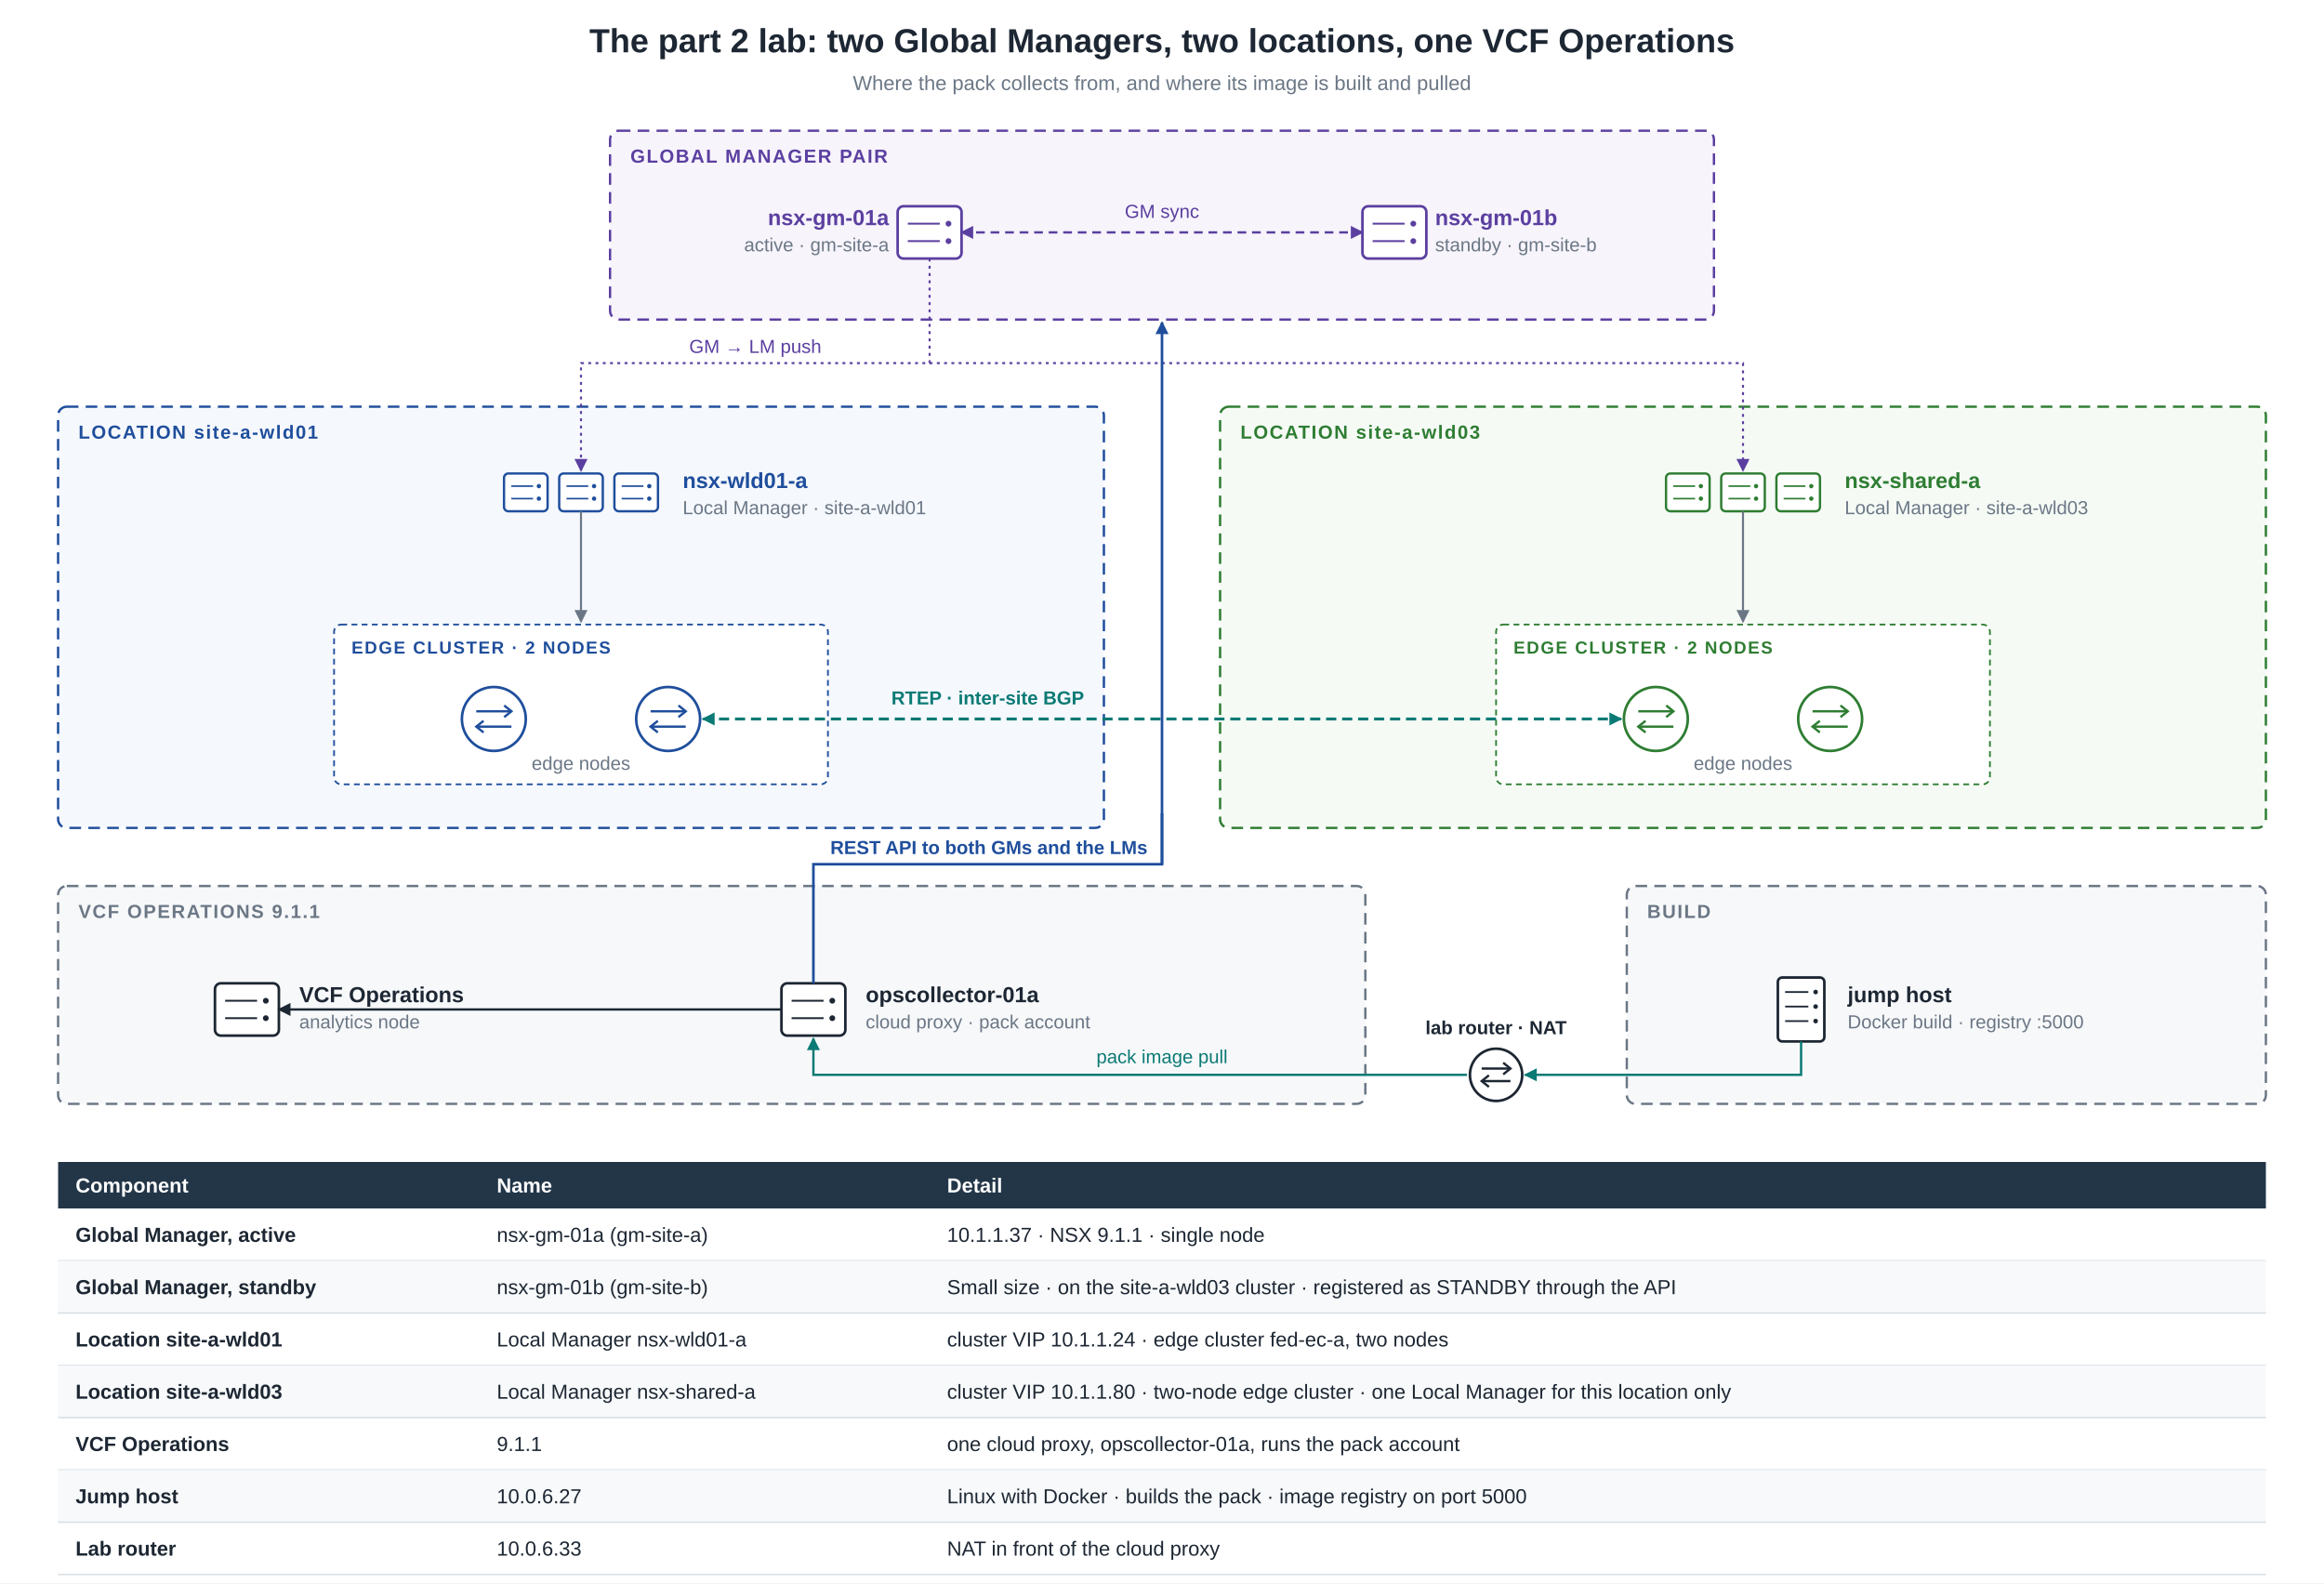
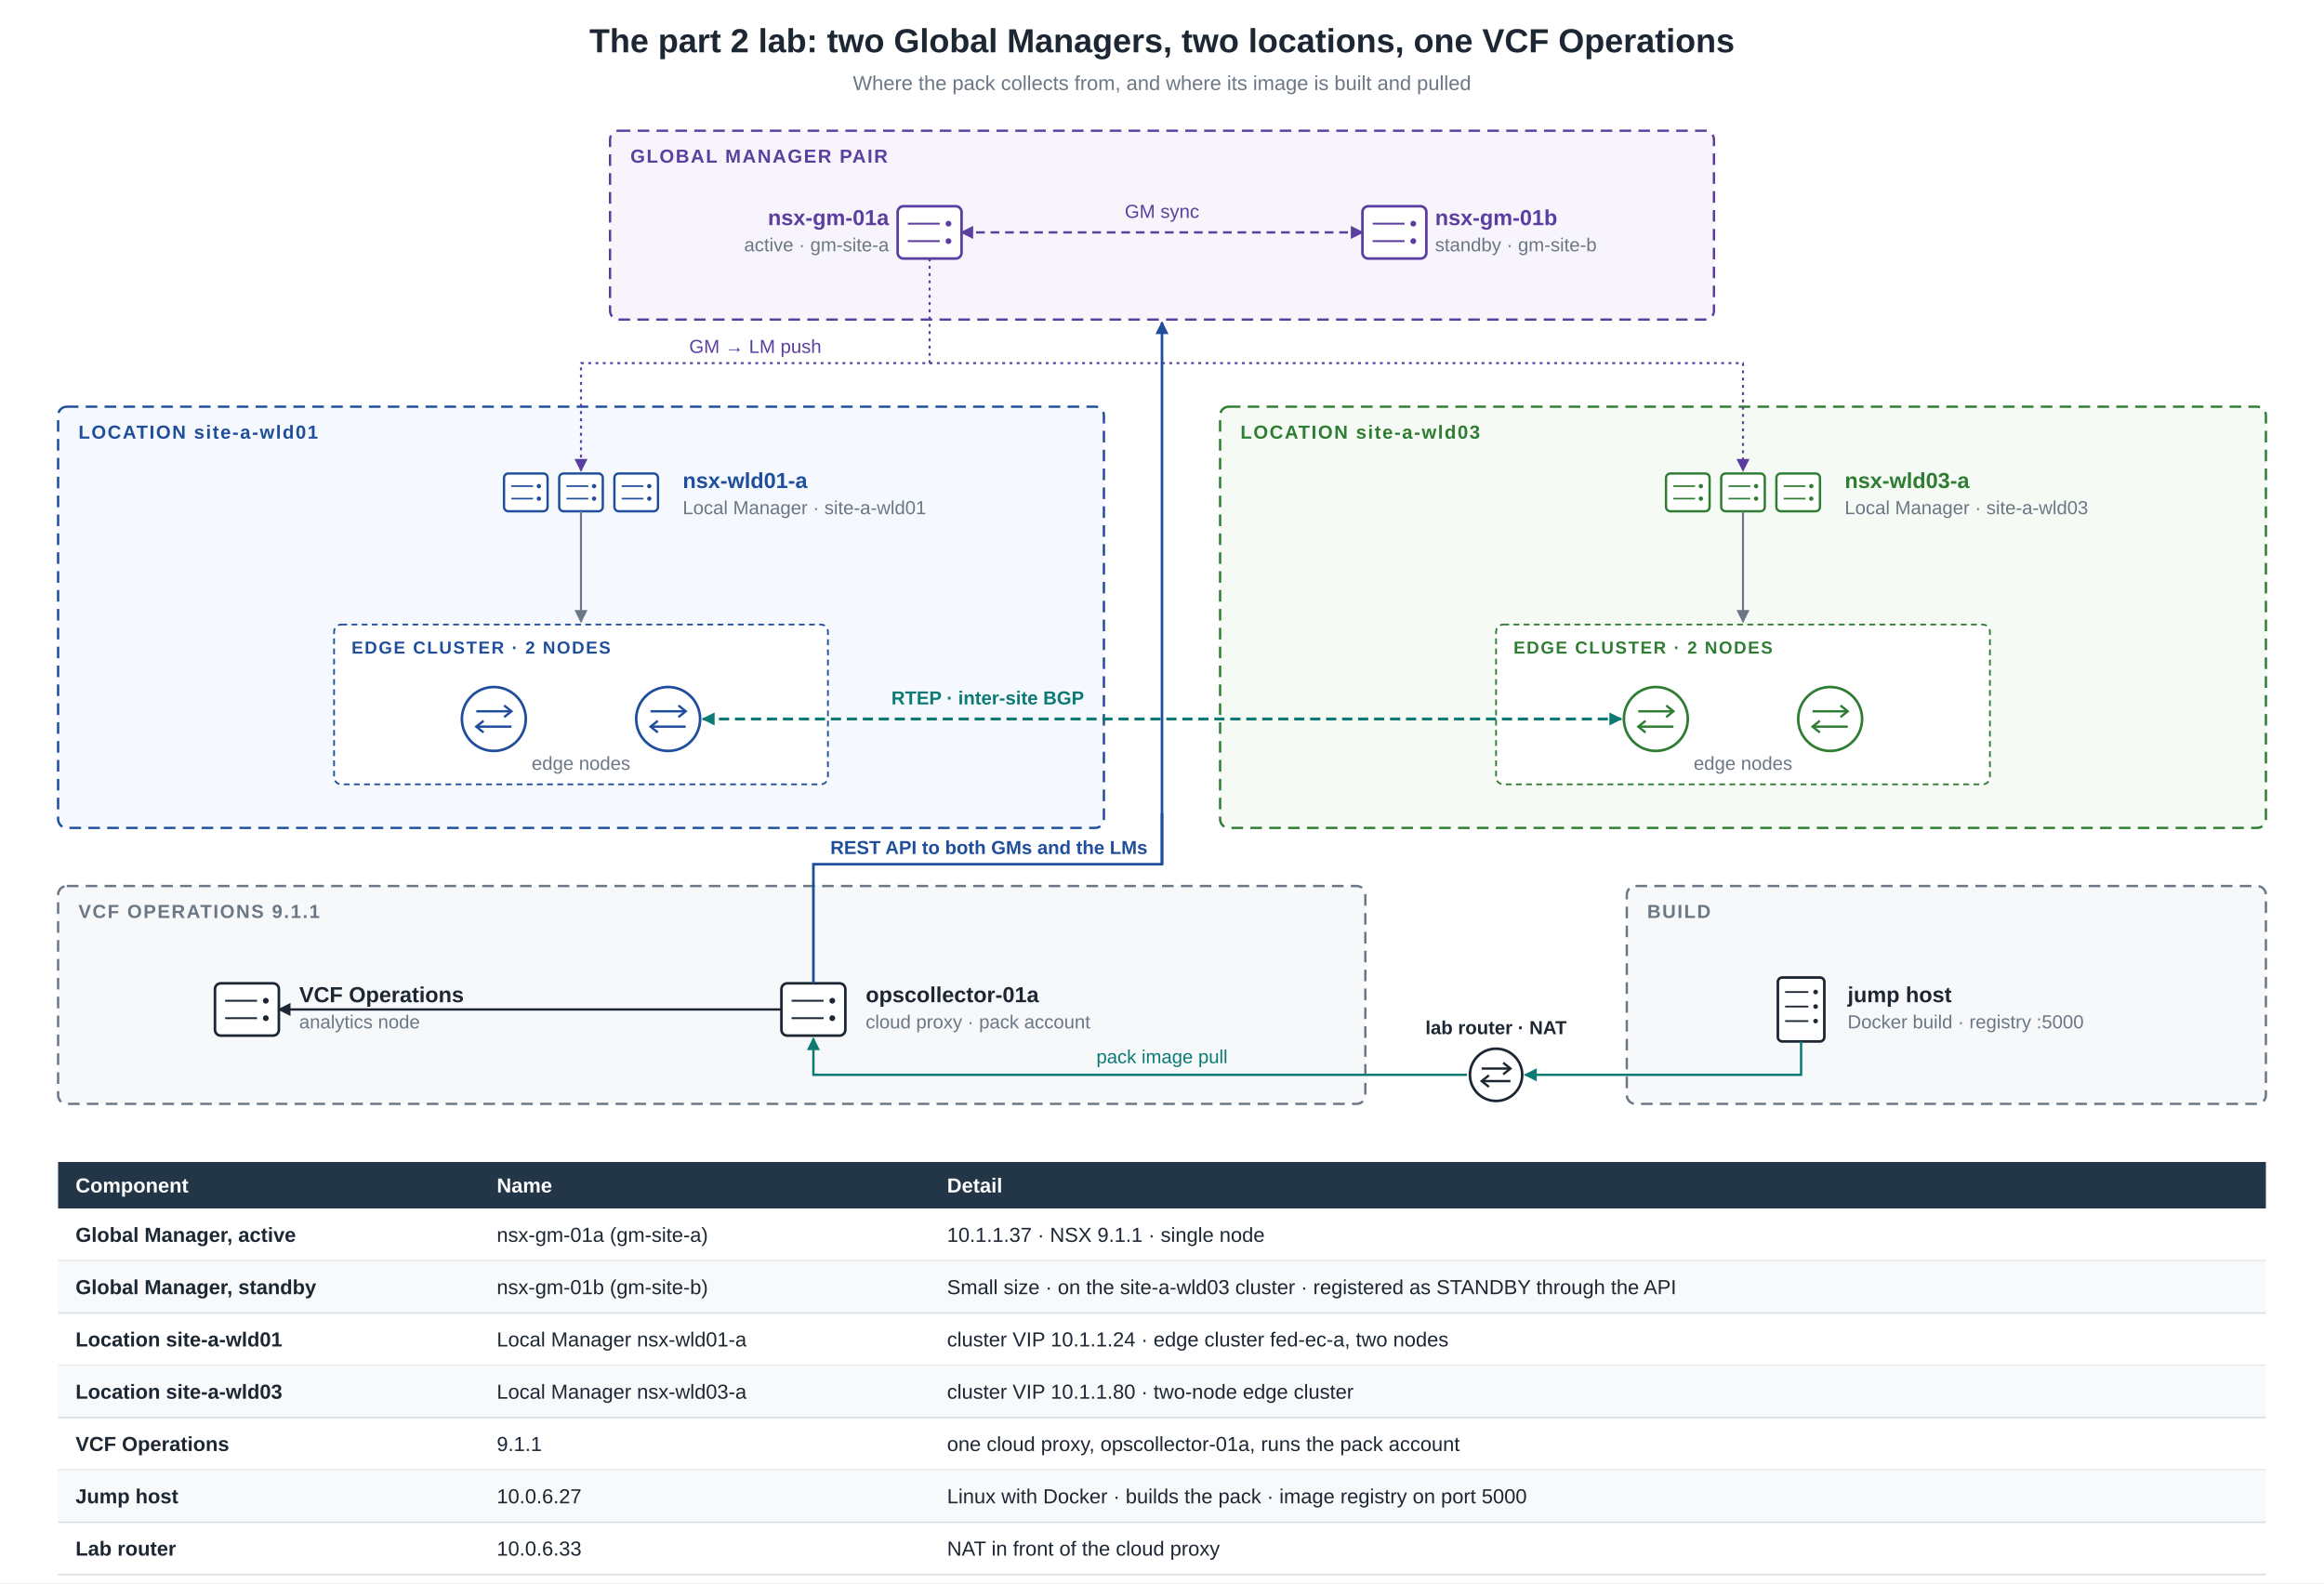
<svg xmlns="http://www.w3.org/2000/svg" width="1600" height="1090" viewBox="0 0 1600 1090" font-family="Arial, Helvetica, sans-serif" font-size="13" fill="#1d2733">
  <rect width="1600" height="1090" fill="#ffffff" />
  <defs>
    <marker id="ma" markerUnits="userSpaceOnUse" markerWidth="9" markerHeight="9" refX="8" refY="4.5" orient="auto">
      <path d="M0,0 L9,4.5 L0,9 z" fill="#1d2733" />
    </marker>
    <marker id="sa" markerUnits="userSpaceOnUse" markerWidth="9" markerHeight="9" refX="1" refY="4.5" orient="auto">
      <path d="M9,0 L0,4.5 L9,9 z" fill="#1d2733" />
    </marker>
    <marker id="mp" markerUnits="userSpaceOnUse" markerWidth="9" markerHeight="9" refX="8" refY="4.5" orient="auto">
      <path d="M0,0 L9,4.5 L0,9 z" fill="#5b3fa0" />
    </marker>
    <marker id="sp" markerUnits="userSpaceOnUse" markerWidth="9" markerHeight="9" refX="1" refY="4.5" orient="auto">
      <path d="M9,0 L0,4.5 L9,9 z" fill="#5b3fa0" />
    </marker>
    <marker id="mt" markerUnits="userSpaceOnUse" markerWidth="9" markerHeight="9" refX="8" refY="4.5" orient="auto">
      <path d="M0,0 L9,4.5 L0,9 z" fill="#0b7a75" />
    </marker>
    <marker id="st" markerUnits="userSpaceOnUse" markerWidth="9" markerHeight="9" refX="1" refY="4.5" orient="auto">
      <path d="M9,0 L0,4.5 L9,9 z" fill="#0b7a75" />
    </marker>
    <marker id="mg" markerUnits="userSpaceOnUse" markerWidth="9" markerHeight="9" refX="8" refY="4.5" orient="auto">
      <path d="M0,0 L9,4.5 L0,9 z" fill="#6b7785" />
    </marker>
    <marker id="sg" markerUnits="userSpaceOnUse" markerWidth="9" markerHeight="9" refX="1" refY="4.5" orient="auto">
      <path d="M9,0 L0,4.5 L9,9 z" fill="#6b7785" />
    </marker>
    <marker id="mb" markerUnits="userSpaceOnUse" markerWidth="9" markerHeight="9" refX="8" refY="4.5" orient="auto">
      <path d="M0,0 L9,4.5 L0,9 z" fill="#1f4e9c" />
    </marker>
    <marker id="sb" markerUnits="userSpaceOnUse" markerWidth="9" markerHeight="9" refX="1" refY="4.5" orient="auto">
      <path d="M9,0 L0,4.5 L9,9 z" fill="#1f4e9c" />
    </marker>
  </defs>
  <text x="800.0" y="36" font-size="23" fill="#1d2733" text-anchor="middle" font-weight="bold">The part 2 lab: two Global Managers, two locations, one VCF Operations</text>
  <text x="800.0" y="62" font-size="14" fill="#6b7785" text-anchor="middle">Where the pack collects from, and where its image is built and pulled</text>
  <rect x="420" y="90" width="760" height="130" rx="6" fill="#f7f4fb" stroke="#5b3fa0" stroke-width="1.6" stroke-dasharray="8 5" />
  <text letter-spacing="1" x="434" y="112" font-size="13" fill="#5b3fa0" text-anchor="start" font-weight="bold">GLOBAL MANAGER PAIR</text>
  <rect x="618" y="142" width="44" height="36" rx="4" fill="#ffffff" stroke="#5b3fa0" stroke-width="1.8" />
  <line x1="625" y1="154" x2="647" y2="154" stroke="#5b3fa0" stroke-width="1.3" />
  <circle cx="653" cy="154" r="2" fill="#5b3fa0" />
  <line x1="625" y1="166" x2="647" y2="166" stroke="#5b3fa0" stroke-width="1.3" />
  <circle cx="653" cy="166" r="2" fill="#5b3fa0" />
  <text x="612" y="155" font-size="15" fill="#5b3fa0" text-anchor="end" font-weight="bold">nsx-gm-01a</text>
  <text x="612" y="173" font-size="13" fill="#6b7785" text-anchor="end">active · gm-site-a</text>
  <rect x="938" y="142" width="44" height="36" rx="4" fill="#ffffff" stroke="#5b3fa0" stroke-width="1.8" />
  <line x1="945" y1="154" x2="967" y2="154" stroke="#5b3fa0" stroke-width="1.3" />
  <circle cx="973" cy="154" r="2" fill="#5b3fa0" />
  <line x1="945" y1="166" x2="967" y2="166" stroke="#5b3fa0" stroke-width="1.3" />
  <circle cx="973" cy="166" r="2" fill="#5b3fa0" />
  <text x="988" y="155" font-size="15" fill="#5b3fa0" text-anchor="start" font-weight="bold">nsx-gm-01b</text>
  <text x="988" y="173" font-size="13" fill="#6b7785" text-anchor="start">standby · gm-site-b</text>
  <path d="M662,160 L938,160" fill="none" stroke="#5b3fa0" stroke-width="1.6" stroke-dasharray="6 4" marker-end="url(#mp)" marker-start="url(#sp)" />
  <text x="800" y="150" font-size="13" fill="#5b3fa0" text-anchor="middle">GM sync</text>
  <rect x="40" y="280" width="720" height="290" rx="6" fill="#f5f8fd" stroke="#1f4e9c" stroke-width="1.6" stroke-dasharray="8 5" />
  <text letter-spacing="1" x="54" y="302" font-size="13" fill="#1f4e9c" text-anchor="start" font-weight="bold">LOCATION site-a-wld01</text>
  <rect x="840" y="280" width="720" height="290" rx="6" fill="#f5faf5" stroke="#2e7d32" stroke-width="1.6" stroke-dasharray="8 5" />
  <text letter-spacing="1" x="854" y="302" font-size="13" fill="#2e7d32" text-anchor="start" font-weight="bold">LOCATION site-a-wld03</text>
  <path d="M640,178 L640,250 L400,250 L400,324" fill="none" stroke="#5b3fa0" stroke-width="1.4" stroke-dasharray="2 3" marker-end="url(#mp)" />
  <path d="M640,250 L1200,250 L1200,324" fill="none" stroke="#5b3fa0" stroke-width="1.4" stroke-dasharray="2 3" marker-end="url(#mp)" />
  <text x="520" y="243" font-size="13" fill="#5b3fa0" text-anchor="middle">GM → LM push</text>
  <rect x="347" y="326" width="30" height="26" rx="3" fill="#ffffff" stroke="#1f4e9c" stroke-width="1.6" />
  <line x1="352" y1="334.7" x2="367" y2="334.7" stroke="#1f4e9c" stroke-width="1.1" />
  <circle cx="371" cy="334.7" r="1.5" fill="#1f4e9c" />
  <line x1="352" y1="343.3" x2="367" y2="343.3" stroke="#1f4e9c" stroke-width="1.1" />
  <circle cx="371" cy="343.3" r="1.5" fill="#1f4e9c" />
  <rect x="385" y="326" width="30" height="26" rx="3" fill="#ffffff" stroke="#1f4e9c" stroke-width="1.6" />
  <line x1="390" y1="334.7" x2="405" y2="334.7" stroke="#1f4e9c" stroke-width="1.1" />
  <circle cx="409" cy="334.7" r="1.5" fill="#1f4e9c" />
  <line x1="390" y1="343.3" x2="405" y2="343.3" stroke="#1f4e9c" stroke-width="1.1" />
  <circle cx="409" cy="343.3" r="1.5" fill="#1f4e9c" />
  <rect x="423" y="326" width="30" height="26" rx="3" fill="#ffffff" stroke="#1f4e9c" stroke-width="1.6" />
  <line x1="428" y1="334.7" x2="443" y2="334.7" stroke="#1f4e9c" stroke-width="1.1" />
  <circle cx="447" cy="334.7" r="1.5" fill="#1f4e9c" />
  <line x1="428" y1="343.3" x2="443" y2="343.3" stroke="#1f4e9c" stroke-width="1.1" />
  <circle cx="447" cy="343.3" r="1.5" fill="#1f4e9c" />
  <text x="470" y="336" font-size="15" fill="#1f4e9c" text-anchor="start" font-weight="bold">nsx-wld01-a</text>
  <text x="470" y="354" font-size="13" fill="#6b7785" text-anchor="start">Local Manager · site-a-wld01</text>
  <path d="M400,352 L400,428" fill="none" stroke="#6b7785" stroke-width="1.4" marker-end="url(#mg)" />
  <rect x="1147" y="326" width="30" height="26" rx="3" fill="#ffffff" stroke="#2e7d32" stroke-width="1.6" />
  <line x1="1152" y1="334.7" x2="1167" y2="334.7" stroke="#2e7d32" stroke-width="1.1" />
  <circle cx="1171" cy="334.7" r="1.5" fill="#2e7d32" />
  <line x1="1152" y1="343.3" x2="1167" y2="343.3" stroke="#2e7d32" stroke-width="1.1" />
  <circle cx="1171" cy="343.3" r="1.5" fill="#2e7d32" />
  <rect x="1185" y="326" width="30" height="26" rx="3" fill="#ffffff" stroke="#2e7d32" stroke-width="1.6" />
  <line x1="1190" y1="334.7" x2="1205" y2="334.7" stroke="#2e7d32" stroke-width="1.1" />
  <circle cx="1209" cy="334.7" r="1.5" fill="#2e7d32" />
  <line x1="1190" y1="343.3" x2="1205" y2="343.3" stroke="#2e7d32" stroke-width="1.1" />
  <circle cx="1209" cy="343.3" r="1.5" fill="#2e7d32" />
  <rect x="1223" y="326" width="30" height="26" rx="3" fill="#ffffff" stroke="#2e7d32" stroke-width="1.6" />
  <line x1="1228" y1="334.7" x2="1243" y2="334.7" stroke="#2e7d32" stroke-width="1.1" />
  <circle cx="1247" cy="334.7" r="1.5" fill="#2e7d32" />
  <line x1="1228" y1="343.3" x2="1243" y2="343.3" stroke="#2e7d32" stroke-width="1.1" />
  <circle cx="1247" cy="343.3" r="1.5" fill="#2e7d32" />
-   <text x="1270" y="336" font-size="15" fill="#2e7d32" text-anchor="start" font-weight="bold">nsx-shared-a</text>
+   <text x="1270" y="336" font-size="15" fill="#2e7d32" text-anchor="start" font-weight="bold">nsx-wld03-a</text>
  <text x="1270" y="354" font-size="13" fill="#6b7785" text-anchor="start">Local Manager · site-a-wld03</text>
  <path d="M1200,352 L1200,428" fill="none" stroke="#6b7785" stroke-width="1.4" marker-end="url(#mg)" />
  <rect x="230" y="430" width="340" height="110" rx="5" fill="#ffffff" stroke="#1f4e9c" stroke-width="1.2" stroke-dasharray="4 3" />
  <text letter-spacing="1" x="242" y="450" font-size="12" fill="#1f4e9c" text-anchor="start" font-weight="bold">EDGE CLUSTER · 2 NODES</text>
  <circle cx="340" cy="495" r="22" fill="#ffffff" stroke="#1f4e9c" stroke-width="1.8" />
  <line x1="327.9" y1="489.72" x2="352.1" y2="489.72" stroke="#1f4e9c" stroke-width="1.6" />
  <path d="M347.1,485.72 L352.1,489.72 L347.1,493.72" fill="none" stroke="#1f4e9c" stroke-width="1.6" />
  <line x1="327.9" y1="500.28" x2="352.1" y2="500.28" stroke="#1f4e9c" stroke-width="1.6" />
  <path d="M332.9,496.28 L327.9,500.28 L332.9,504.28" fill="none" stroke="#1f4e9c" stroke-width="1.6" />
  <circle cx="460" cy="495" r="22" fill="#ffffff" stroke="#1f4e9c" stroke-width="1.8" />
  <line x1="447.9" y1="489.72" x2="472.1" y2="489.72" stroke="#1f4e9c" stroke-width="1.6" />
  <path d="M467.1,485.72 L472.1,489.72 L467.1,493.72" fill="none" stroke="#1f4e9c" stroke-width="1.6" />
  <line x1="447.9" y1="500.28" x2="472.1" y2="500.28" stroke="#1f4e9c" stroke-width="1.6" />
  <path d="M452.9,496.28 L447.9,500.28 L452.9,504.28" fill="none" stroke="#1f4e9c" stroke-width="1.6" />
  <text x="400" y="530" font-size="13" fill="#6b7785" text-anchor="middle">edge nodes</text>
  <rect x="1030" y="430" width="340" height="110" rx="5" fill="#ffffff" stroke="#2e7d32" stroke-width="1.2" stroke-dasharray="4 3" />
  <text letter-spacing="1" x="1042" y="450" font-size="12" fill="#2e7d32" text-anchor="start" font-weight="bold">EDGE CLUSTER · 2 NODES</text>
  <circle cx="1140" cy="495" r="22" fill="#ffffff" stroke="#2e7d32" stroke-width="1.8" />
  <line x1="1127.9" y1="489.72" x2="1152.1" y2="489.72" stroke="#2e7d32" stroke-width="1.6" />
  <path d="M1147.1,485.72 L1152.1,489.72 L1147.1,493.72" fill="none" stroke="#2e7d32" stroke-width="1.6" />
  <line x1="1127.9" y1="500.28" x2="1152.1" y2="500.28" stroke="#2e7d32" stroke-width="1.6" />
  <path d="M1132.9,496.28 L1127.9,500.28 L1132.9,504.28" fill="none" stroke="#2e7d32" stroke-width="1.6" />
  <circle cx="1260" cy="495" r="22" fill="#ffffff" stroke="#2e7d32" stroke-width="1.8" />
  <line x1="1247.9" y1="489.72" x2="1272.1" y2="489.72" stroke="#2e7d32" stroke-width="1.6" />
  <path d="M1267.1,485.72 L1272.1,489.72 L1267.1,493.72" fill="none" stroke="#2e7d32" stroke-width="1.6" />
  <line x1="1247.9" y1="500.28" x2="1272.1" y2="500.28" stroke="#2e7d32" stroke-width="1.6" />
  <path d="M1252.9,496.28 L1247.9,500.28 L1252.9,504.28" fill="none" stroke="#2e7d32" stroke-width="1.6" />
  <text x="1200" y="530" font-size="13" fill="#6b7785" text-anchor="middle">edge nodes</text>
  <path d="M484,495 L1116,495" fill="none" stroke="#0b7a75" stroke-width="2" stroke-dasharray="7 4" marker-end="url(#mt)" marker-start="url(#st)" />
  <text x="680" y="485" font-size="13" fill="#0b7a75" text-anchor="middle" font-weight="bold">RTEP · inter-site BGP</text>
  <rect x="40" y="610" width="900" height="150" rx="6" fill="#f7f8fa" stroke="#6b7785" stroke-width="1.6" stroke-dasharray="8 5" />
  <text letter-spacing="1" x="54" y="632" font-size="13" fill="#6b7785" text-anchor="start" font-weight="bold">VCF OPERATIONS 9.1.1</text>
  <rect x="148" y="677" width="44" height="36" rx="4" fill="#ffffff" stroke="#1d2733" stroke-width="1.8" />
  <line x1="155" y1="689" x2="177" y2="689" stroke="#1d2733" stroke-width="1.3" />
  <circle cx="183" cy="689" r="2" fill="#1d2733" />
  <line x1="155" y1="701" x2="177" y2="701" stroke="#1d2733" stroke-width="1.3" />
  <circle cx="183" cy="701" r="2" fill="#1d2733" />
  <text x="206" y="690" font-size="15" fill="#1d2733" text-anchor="start" font-weight="bold">VCF Operations</text>
  <text x="206" y="708" font-size="13" fill="#6b7785" text-anchor="start">analytics node</text>
  <rect x="538" y="677" width="44" height="36" rx="4" fill="#ffffff" stroke="#1d2733" stroke-width="1.8" />
  <line x1="545" y1="689" x2="567" y2="689" stroke="#1d2733" stroke-width="1.3" />
  <circle cx="573" cy="689" r="2" fill="#1d2733" />
  <line x1="545" y1="701" x2="567" y2="701" stroke="#1d2733" stroke-width="1.3" />
  <circle cx="573" cy="701" r="2" fill="#1d2733" />
  <text x="596" y="690" font-size="15" fill="#1d2733" text-anchor="start" font-weight="bold">opscollector-01a</text>
  <text x="596" y="708" font-size="13" fill="#6b7785" text-anchor="start">cloud proxy · pack account</text>
  <path d="M538,695 L192,695" fill="none" stroke="#1d2733" stroke-width="1.6" marker-end="url(#ma)" />
  <path d="M560,677 L560,595 L800,595 L800,222" fill="none" stroke="#1f4e9c" stroke-width="1.8" marker-end="url(#mb)" />
  <path d="M800,595 L800,560" fill="none" stroke="#1f4e9c" stroke-width="1.8" />
  <text x="790" y="588" font-size="13" fill="#1f4e9c" text-anchor="end" font-weight="bold">REST API to both GMs and the LMs</text>
  <circle cx="1030" cy="740" r="18" fill="#ffffff" stroke="#1d2733" stroke-width="1.8" />
  <line x1="1020.1" y1="735.68" x2="1039.9" y2="735.68" stroke="#1d2733" stroke-width="1.6" />
  <path d="M1034.9,731.68 L1039.9,735.68 L1034.9,739.68" fill="none" stroke="#1d2733" stroke-width="1.6" />
  <line x1="1020.1" y1="744.32" x2="1039.9" y2="744.32" stroke="#1d2733" stroke-width="1.6" />
  <path d="M1025.1,740.32 L1020.1,744.32 L1025.1,748.32" fill="none" stroke="#1d2733" stroke-width="1.6" />
  <text x="1030" y="712" font-size="13" fill="#1d2733" text-anchor="middle" font-weight="bold">lab router · NAT</text>
  <rect x="1120" y="610" width="440" height="150" rx="6" fill="#f7f8fa" stroke="#6b7785" stroke-width="1.6" stroke-dasharray="8 5" />
  <text letter-spacing="1" x="1134" y="632" font-size="13" fill="#6b7785" text-anchor="start" font-weight="bold">BUILD</text>
  <rect x="1224" y="673" width="32" height="44" rx="3" fill="#ffffff" stroke="#1d2733" stroke-width="1.8" />
  <line x1="1229" y1="683" x2="1245" y2="683" stroke="#1d2733" stroke-width="1.2" />
  <circle cx="1250" cy="683" r="1.6" fill="#1d2733" />
  <line x1="1229" y1="693" x2="1245" y2="693" stroke="#1d2733" stroke-width="1.2" />
  <circle cx="1250" cy="693" r="1.6" fill="#1d2733" />
  <line x1="1229" y1="703" x2="1245" y2="703" stroke="#1d2733" stroke-width="1.2" />
  <circle cx="1250" cy="703" r="1.6" fill="#1d2733" />
  <text x="1272" y="690" font-size="15" fill="#1d2733" text-anchor="start" font-weight="bold">jump host</text>
  <text x="1272" y="708" font-size="13" fill="#6b7785" text-anchor="start">Docker build · registry :5000</text>
  <path d="M1240,717 L1240,740 L1050,740" fill="none" stroke="#0b7a75" stroke-width="1.6" marker-end="url(#mt)" />
  <path d="M1010,740 L560,740 L560,715" fill="none" stroke="#0b7a75" stroke-width="1.6" marker-end="url(#mt)" />
  <text x="800" y="732" font-size="13" fill="#0b7a75" text-anchor="middle">pack image pull</text>
  <rect x="40" y="800" width="1520" height="32" fill="#233648" />
  <text x="52" y="821" font-size="14" fill="#ffffff" text-anchor="start" font-weight="bold">Component</text>
  <text x="342" y="821" font-size="14" fill="#ffffff" text-anchor="start" font-weight="bold">Name</text>
  <text x="652" y="821" font-size="14" fill="#ffffff" text-anchor="start" font-weight="bold">Detail</text>
  <line x1="40" y1="868" x2="1560" y2="868" stroke="#d8dee3" />
  <text x="52" y="855" font-size="14" fill="#1d2733" text-anchor="start" font-weight="bold">Global Manager, active</text>
  <text x="342" y="855" font-size="14" fill="#1d2733" text-anchor="start">nsx-gm-01a (gm-site-a)</text>
  <text x="652" y="855" font-size="14" fill="#1d2733" text-anchor="start">10.1.1.37 · NSX 9.1.1 · single node</text>
  <rect x="40" y="868" width="1520" height="36" fill="#f7f9fa" />
  <line x1="40" y1="904" x2="1560" y2="904" stroke="#d8dee3" />
  <text x="52" y="891" font-size="14" fill="#1d2733" text-anchor="start" font-weight="bold">Global Manager, standby</text>
  <text x="342" y="891" font-size="14" fill="#1d2733" text-anchor="start">nsx-gm-01b (gm-site-b)</text>
  <text x="652" y="891" font-size="14" fill="#1d2733" text-anchor="start">Small size · on the site-a-wld03 cluster · registered as STANDBY through the API</text>
  <line x1="40" y1="940" x2="1560" y2="940" stroke="#d8dee3" />
  <text x="52" y="927" font-size="14" fill="#1d2733" text-anchor="start" font-weight="bold">Location site-a-wld01</text>
  <text x="342" y="927" font-size="14" fill="#1d2733" text-anchor="start">Local Manager nsx-wld01-a</text>
  <text x="652" y="927" font-size="14" fill="#1d2733" text-anchor="start">cluster VIP 10.1.1.24 · edge cluster fed-ec-a, two nodes</text>
  <rect x="40" y="940" width="1520" height="36" fill="#f7f9fa" />
  <line x1="40" y1="976" x2="1560" y2="976" stroke="#d8dee3" />
  <text x="52" y="963" font-size="14" fill="#1d2733" text-anchor="start" font-weight="bold">Location site-a-wld03</text>
-   <text x="342" y="963" font-size="14" fill="#1d2733" text-anchor="start">Local Manager nsx-shared-a</text>
-   <text x="652" y="963" font-size="14" fill="#1d2733" text-anchor="start">cluster VIP 10.1.1.80 · two-node edge cluster · one Local Manager for this location only</text>
+   <text x="342" y="963" font-size="14" fill="#1d2733" text-anchor="start">Local Manager nsx-wld03-a</text>
+   <text x="652" y="963" font-size="14" fill="#1d2733" text-anchor="start">cluster VIP 10.1.1.80 · two-node edge cluster</text>
  <line x1="40" y1="1012" x2="1560" y2="1012" stroke="#d8dee3" />
  <text x="52" y="999" font-size="14" fill="#1d2733" text-anchor="start" font-weight="bold">VCF Operations</text>
  <text x="342" y="999" font-size="14" fill="#1d2733" text-anchor="start">9.1.1</text>
  <text x="652" y="999" font-size="14" fill="#1d2733" text-anchor="start">one cloud proxy, opscollector-01a, runs the pack account</text>
  <rect x="40" y="1012" width="1520" height="36" fill="#f7f9fa" />
  <line x1="40" y1="1048" x2="1560" y2="1048" stroke="#d8dee3" />
  <text x="52" y="1035" font-size="14" fill="#1d2733" text-anchor="start" font-weight="bold">Jump host</text>
  <text x="342" y="1035" font-size="14" fill="#1d2733" text-anchor="start">10.0.6.27</text>
  <text x="652" y="1035" font-size="14" fill="#1d2733" text-anchor="start">Linux with Docker · builds the pack · image registry on port 5000</text>
  <line x1="40" y1="1084" x2="1560" y2="1084" stroke="#d8dee3" />
  <text x="52" y="1071" font-size="14" fill="#1d2733" text-anchor="start" font-weight="bold">Lab router</text>
  <text x="342" y="1071" font-size="14" fill="#1d2733" text-anchor="start">10.0.6.33</text>
  <text x="652" y="1071" font-size="14" fill="#1d2733" text-anchor="start">NAT in front of the cloud proxy</text>
</svg>
